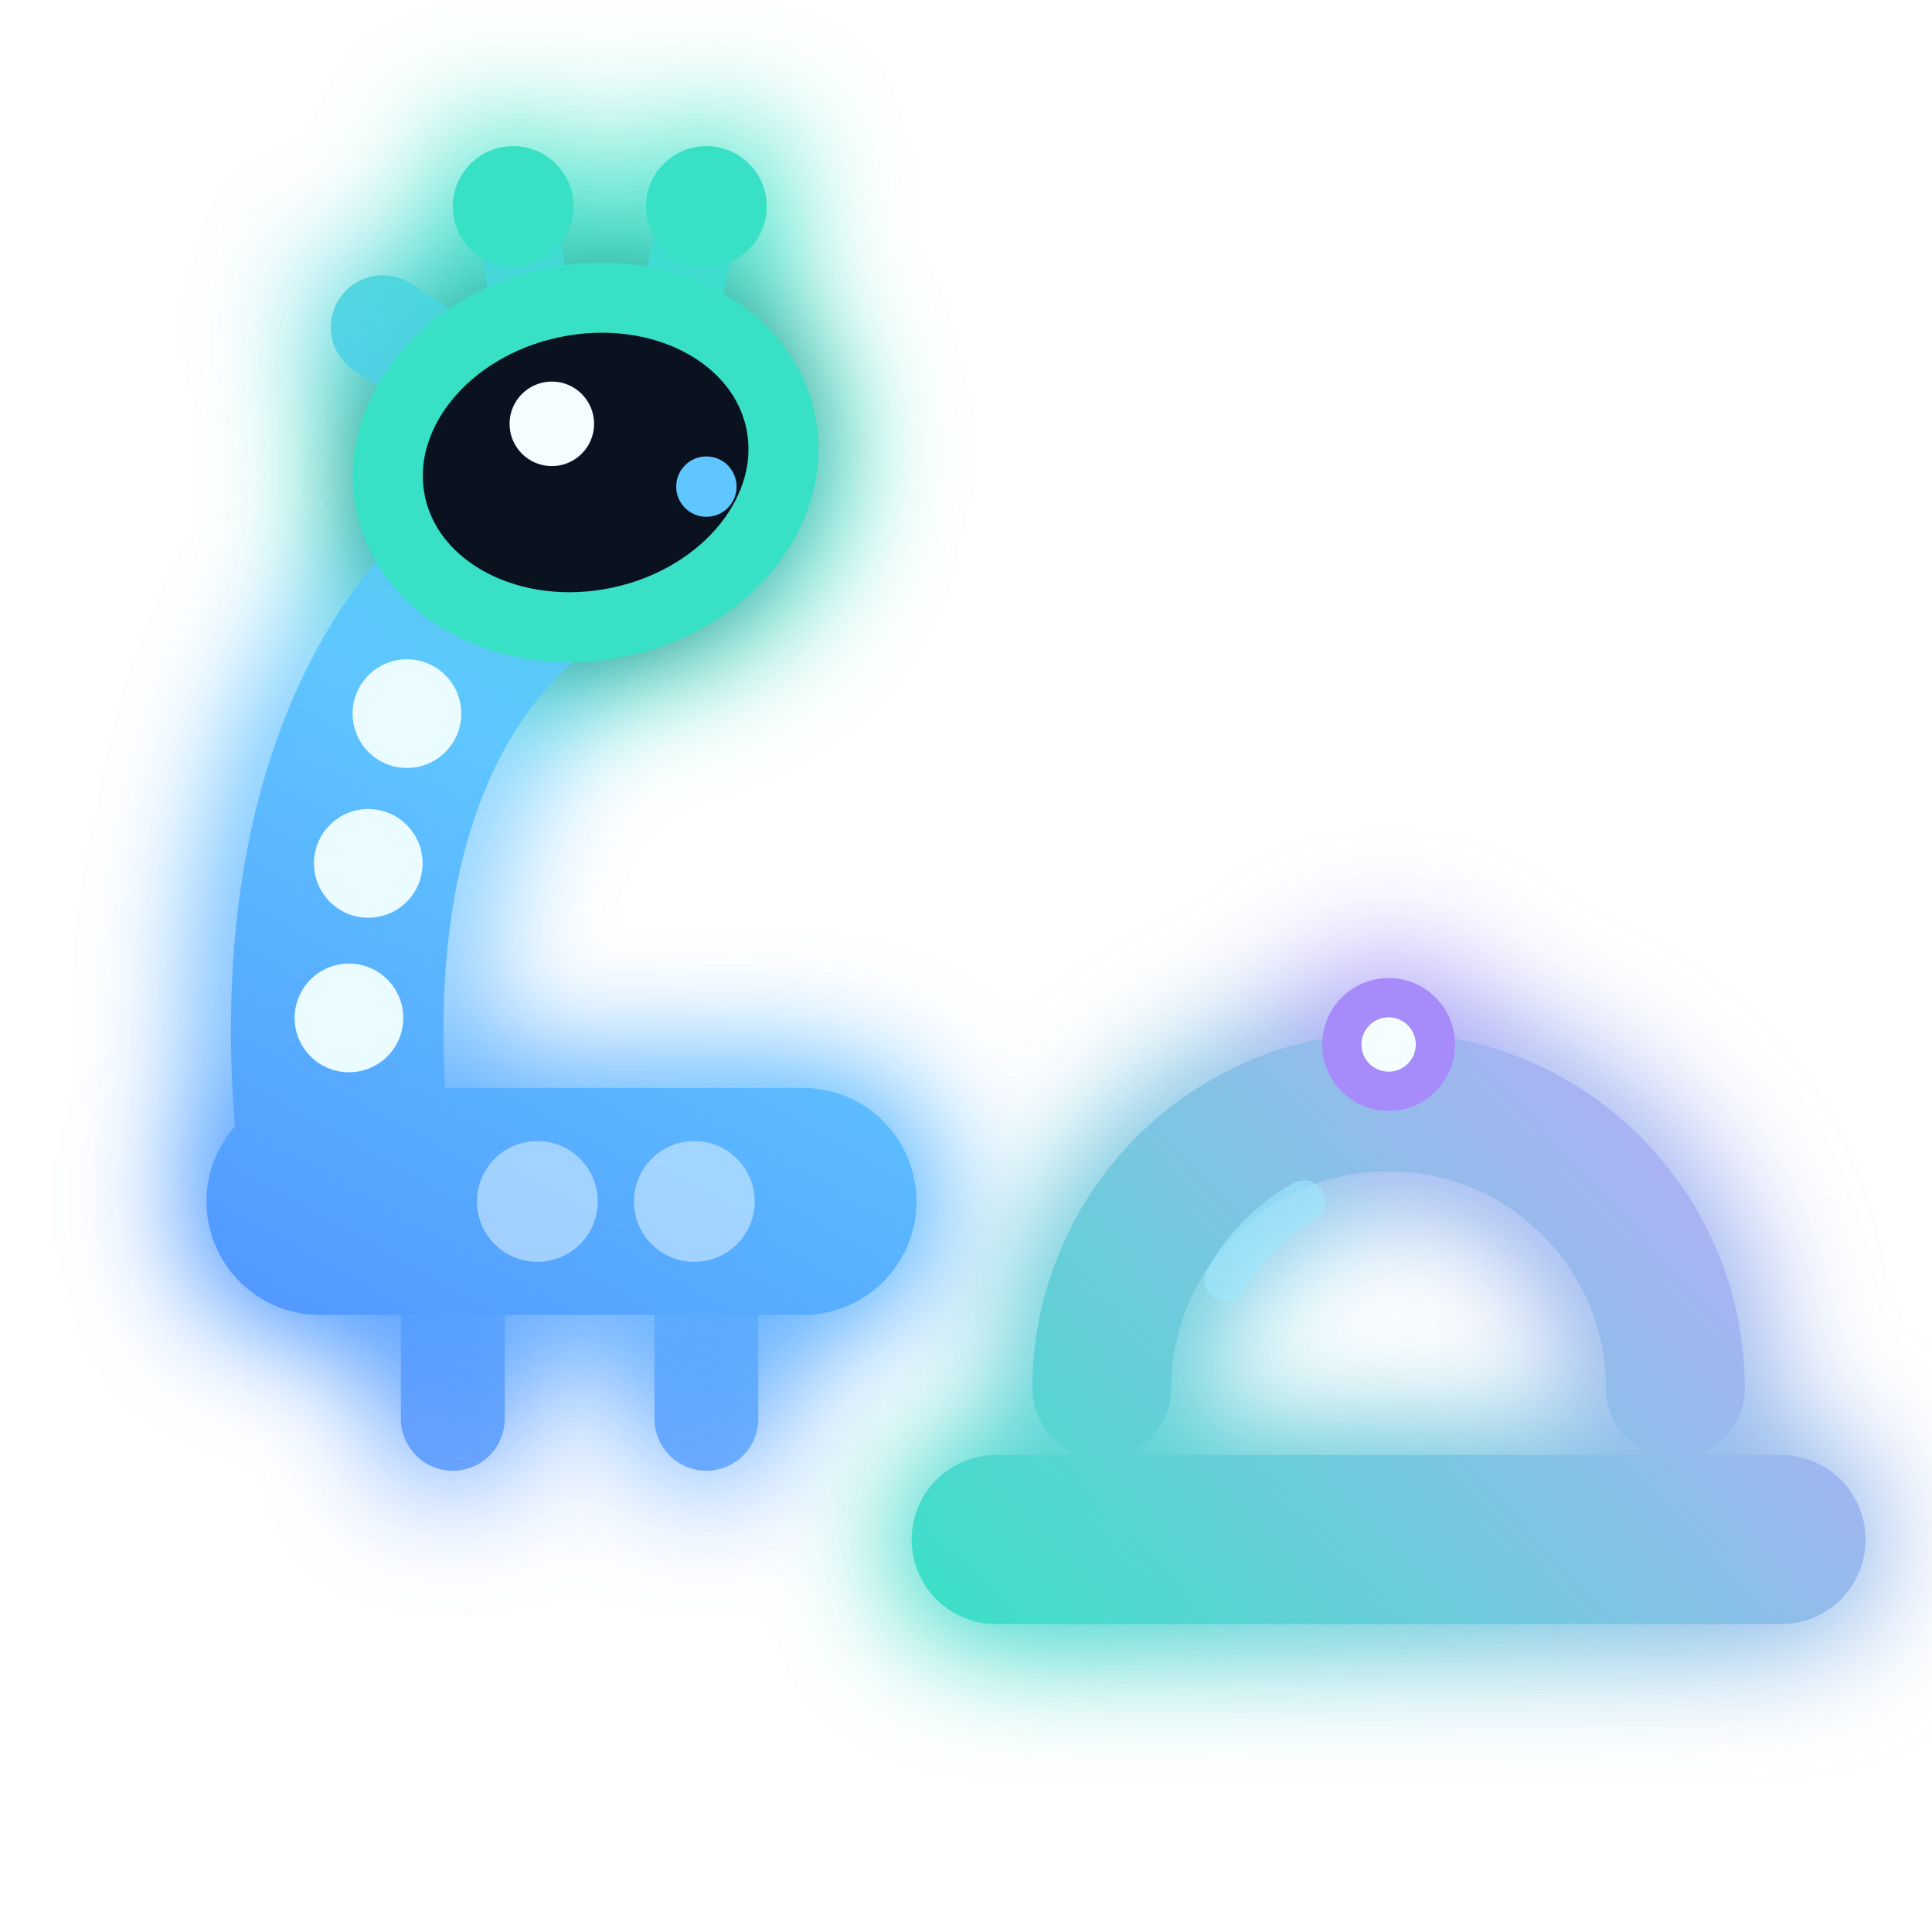
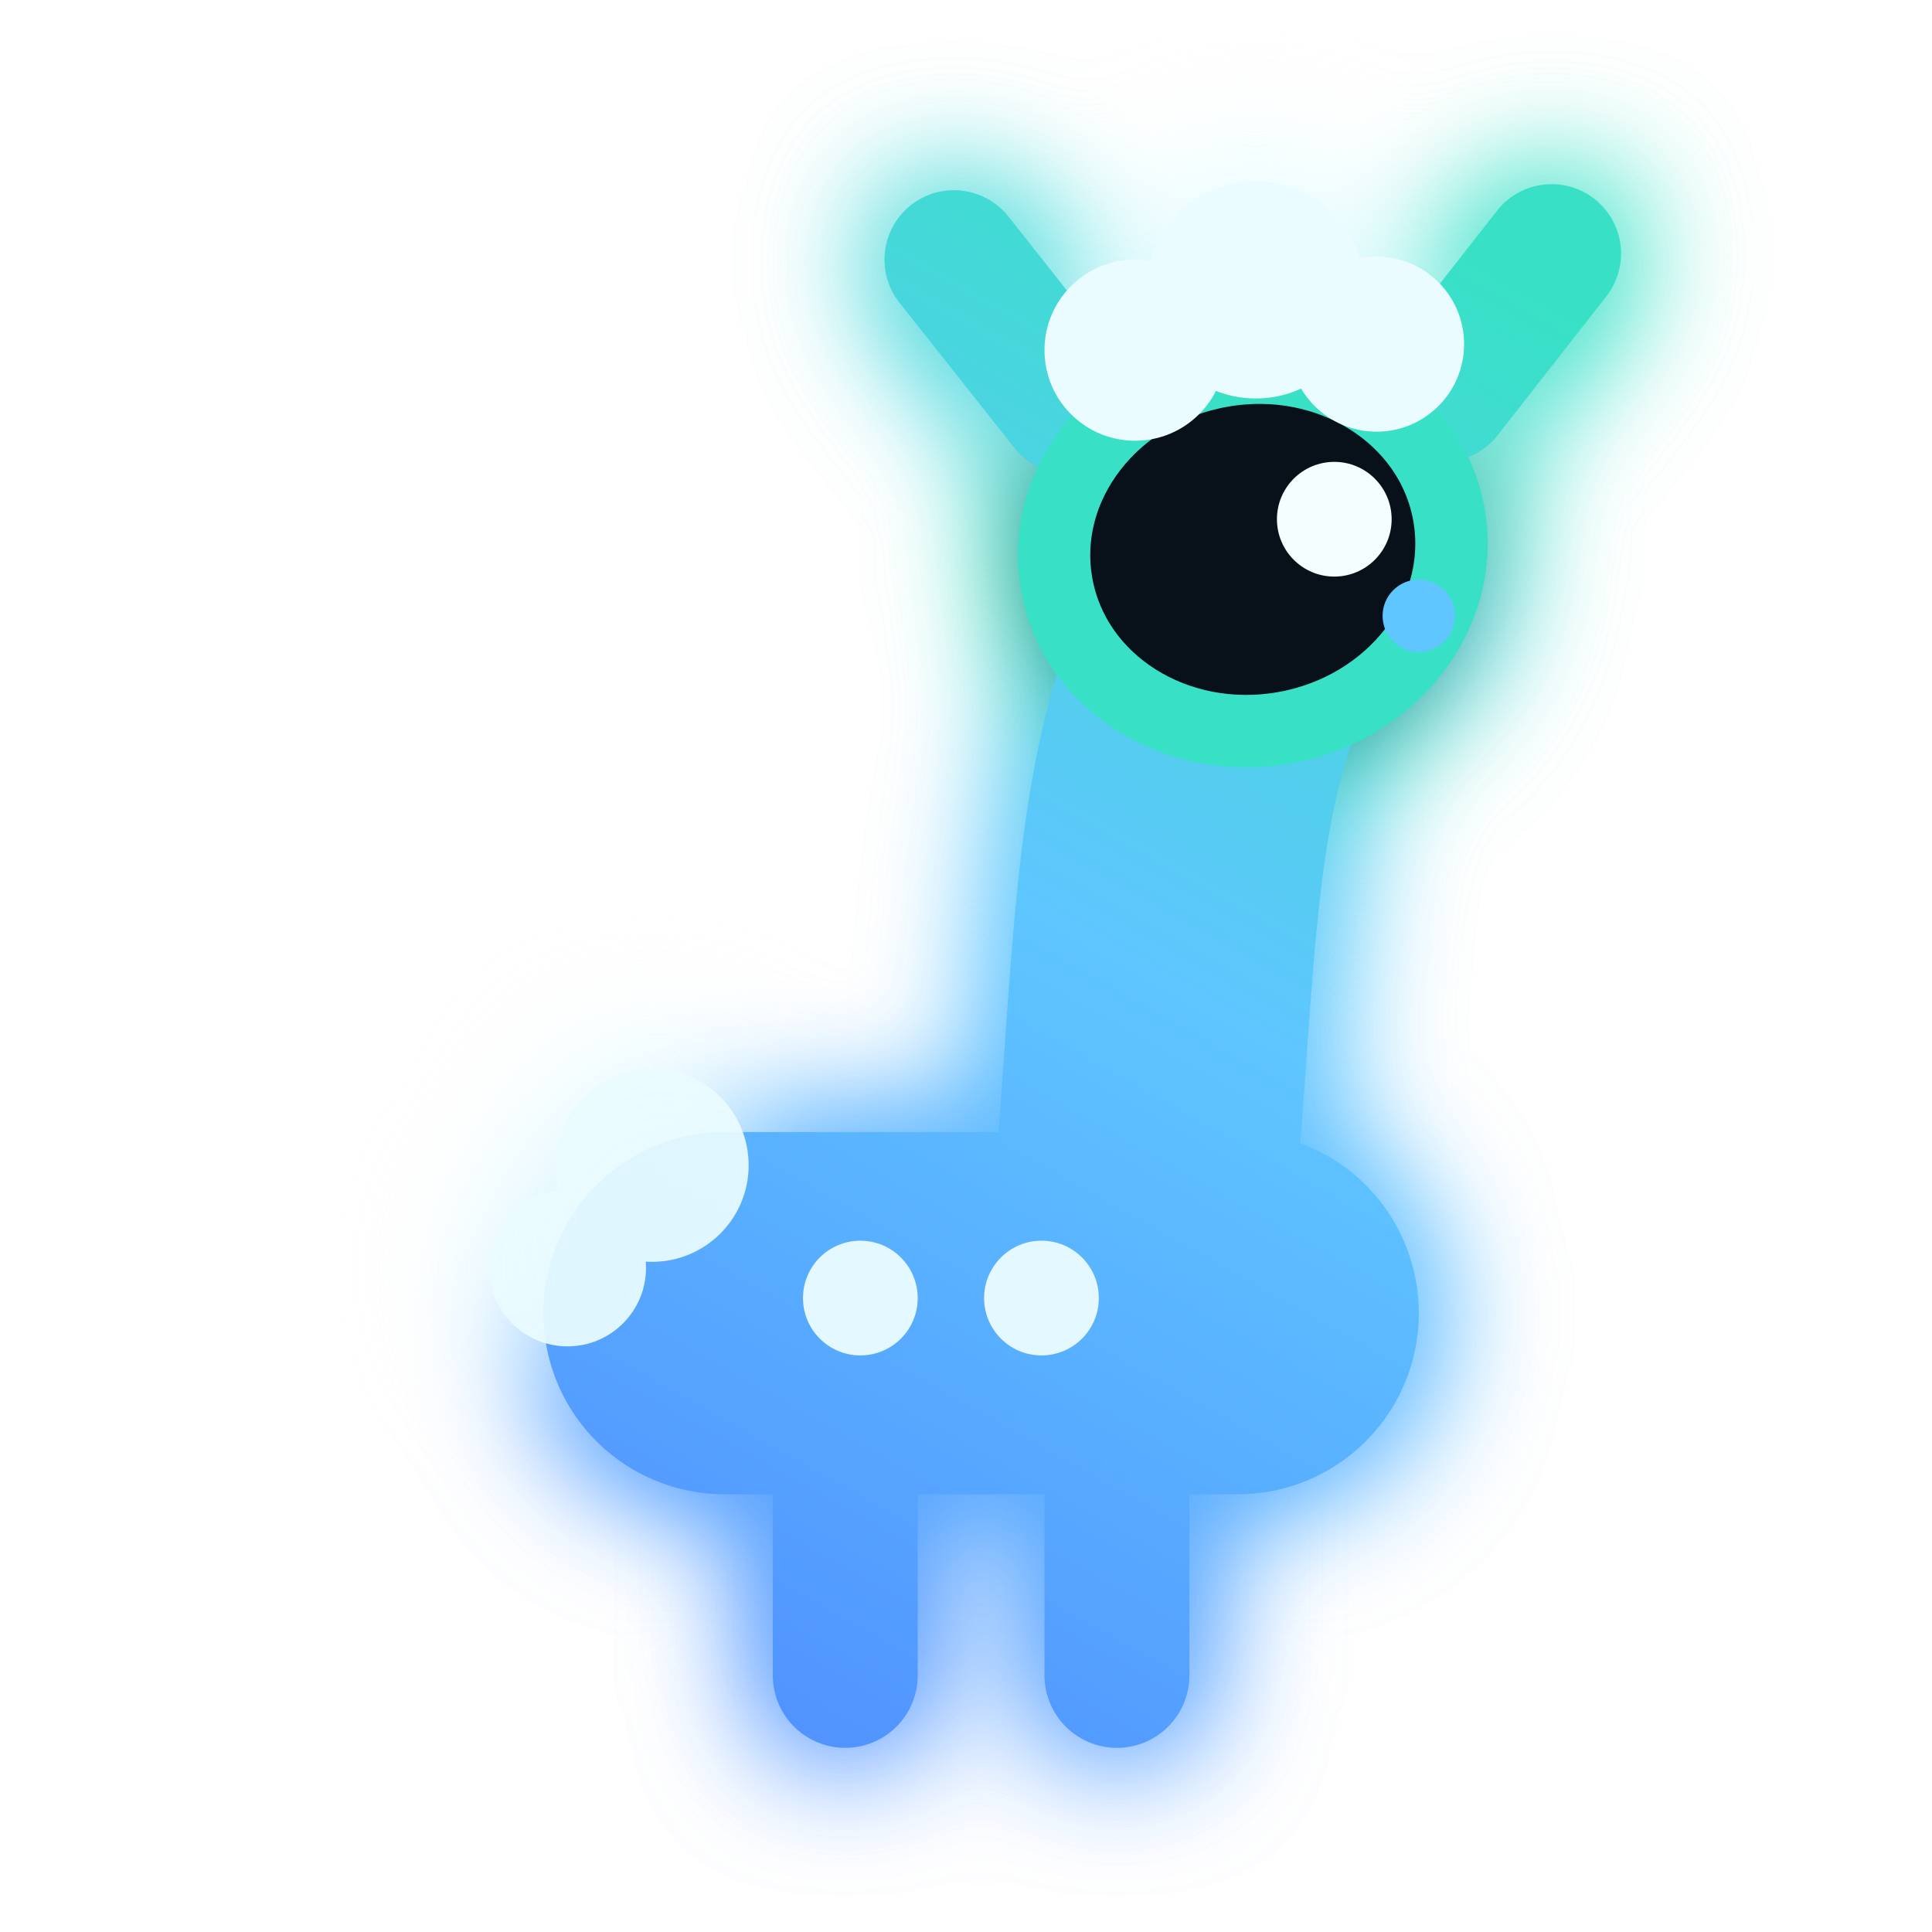
<svg xmlns="http://www.w3.org/2000/svg" viewBox="0 0 64 64" role="img" aria-label="AgentBuffet">
  <defs>
    <linearGradient id="bfg-bus" x1="16" y1="56" x2="44" y2="6" gradientUnits="userSpaceOnUse">
      <stop offset="0" stop-color="#4f8cff" />
      <stop offset=".55" stop-color="#5fc6ff" />
      <stop offset="1" stop-color="#38e1c6" />
-     </linearGradient>
-     <linearGradient id="bfg-dish" x1="32" y1="56" x2="58" y2="32" gradientUnits="userSpaceOnUse">
-       <stop offset="0" stop-color="#38e1c6" />
-       <stop offset="1" stop-color="#c4a8ff" />
    </linearGradient>
    <filter id="bfg-glow" x="-45%" y="-45%" width="190%" height="190%" color-interpolation-filters="sRGB">
      <feGaussianBlur stdDeviation="2.2" result="b" />
      <feMerge>
        <feMergeNode in="b" />
        <feMergeNode in="b" />
        <feMergeNode in="SourceGraphic" />
      </feMerge>
    </filter>
  </defs>
  <g filter="url(#bfg-glow)">
-     <g transform="translate(-7 3) scale(.8)" fill="none" stroke="url(#bfg-bus)" stroke-linecap="round">
-       <path d="M23 44 C21.8 33 24.4 24.6 30 20" stroke-width="8.8" />
-       <path d="M22 46 H42" stroke-width="9.4" />
-       <path d="M27.5 50 V55 M38 50 V55" stroke-width="4.3" opacity=".8" />
-       <path d="M31 10.4 L30.2 5.8 M36.6 10 L37.6 5.8" stroke-width="3.3" />
-       <path d="M28 12 L24.6 9.8" stroke-width="4.3" opacity=".9" />
+     <g fill="none" stroke="url(#bfg-bus)" stroke-linecap="round">
+       <path d="M24 43.5H41" stroke-width="12" />
+       <path d="M28 49.5v6M37 49.5v6" stroke-width="4.8" />
+       <path d="M37.8 41C38.6 32.5 38.4 26.5 40.6 21.6" stroke-width="10" />
+       <path d="M35.4 13.4L31.6 8.6M47.8 13L51.4 8.4" stroke-width="4.6" />
    </g>
-     <g transform="translate(-7 3) scale(.8)">
-       <ellipse cx="33" cy="15.4" rx="8.25" ry="6.75" transform="rotate(-12 33 15.4)" fill="#0a1220" stroke="#38e1c6" stroke-width="2.9" />
-       <g fill="#38e1c6">
-         <circle cx="30" cy="4.8" r="2.5" />
-         <circle cx="38" cy="4.8" r="2.5" />
-       </g>
-       <circle cx="31.6" cy="13.8" r="1.75" fill="#f4fdff" />
-       <circle cx="38" cy="16.4" r="1.25" fill="#5fc6ff" />
-       <g fill="#eafcff">
-         <circle cx="23.2" cy="38.4" r="2.25" />
-         <circle cx="24" cy="32" r="2.25" />
-         <circle cx="25.6" cy="25.8" r="2.25" />
-       </g>
-       <g fill="#dff2ff" opacity=".55">
-         <circle cx="31" cy="46" r="2.5" />
-         <circle cx="37.5" cy="46" r="2.5" />
-       </g>
+     <ellipse cx="41.5" cy="18.2" rx="6.6" ry="6.0" transform="rotate(-10 41.5 18.2)" fill="#081019" stroke="#38e1c6" stroke-width="2.4" />
+     <circle cx="44.2" cy="17.2" r="1.9" fill="#f4fdff" />
+     <circle cx="47" cy="20.4" r="1.2" fill="#5fc6ff" />
+     <g fill="#eafcff">
+       <circle cx="37.6" cy="11.6" r="3.0" />
+       <circle cx="41.6" cy="9.6" r="3.6" />
+       <circle cx="45.6" cy="11.4" r="2.9" />
    </g>
-     <g fill="none" stroke="url(#bfg-dish)" stroke-linecap="round">
-       <path d="M36.5 46a9.5 9.5 0 0 1 19 0" stroke-width="4.6" />
-       <path d="M33 51h26" stroke-width="5.6" />
+     <g fill="#eafcff" opacity=".95">
+       <circle cx="28.5" cy="43.0" r="1.9" />
+       <circle cx="34.5" cy="43.0" r="1.9" />
    </g>
-     <path d="M40.6 42.4a6.6 6.6 0 0 1 2.6-2.6" fill="none" stroke="#9fe8ff" stroke-width="1.4" stroke-linecap="round" opacity=".6" />
-     <circle cx="46" cy="34.6" r="2.2" fill="#a78bfa" />
-     <circle cx="46" cy="34.6" r=".9" fill="#f4fdff" />
+     <g fill="#eafcff" opacity=".92">
+       <circle cx="21.6" cy="38.6" r="3.2" />
+       <circle cx="18.8" cy="42.0" r="2.6" />
+     </g>
  </g>
</svg>
